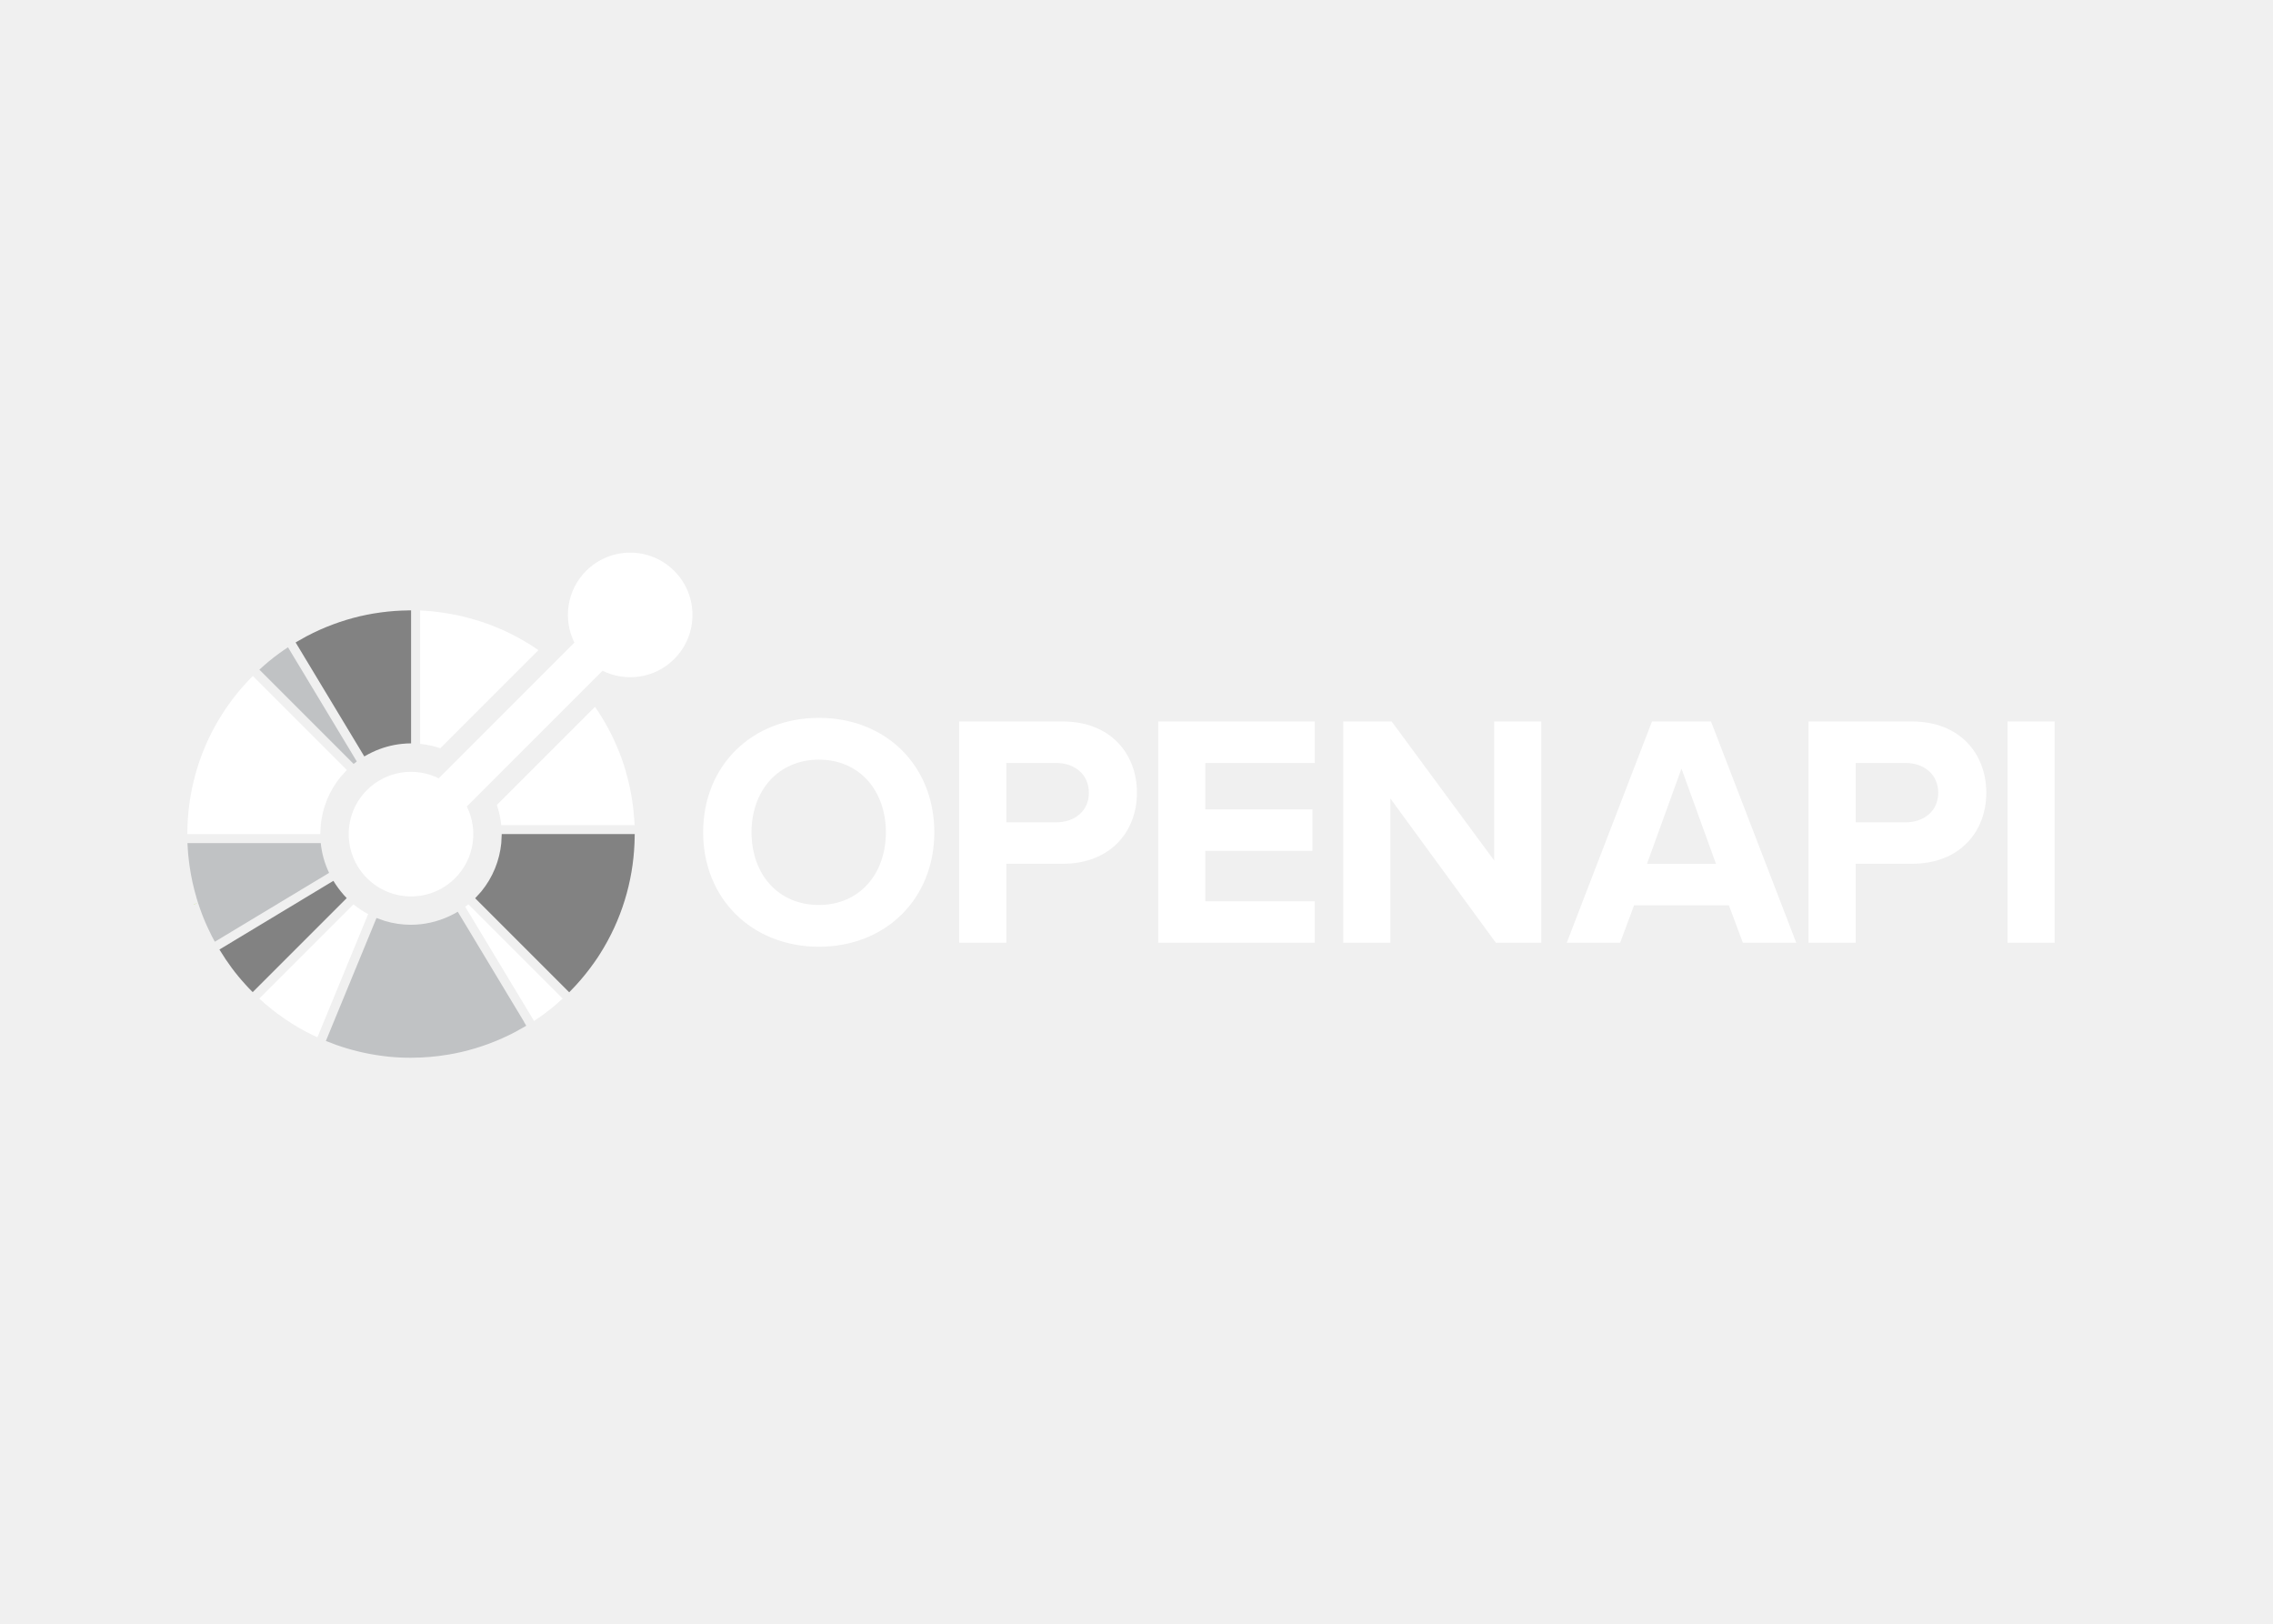
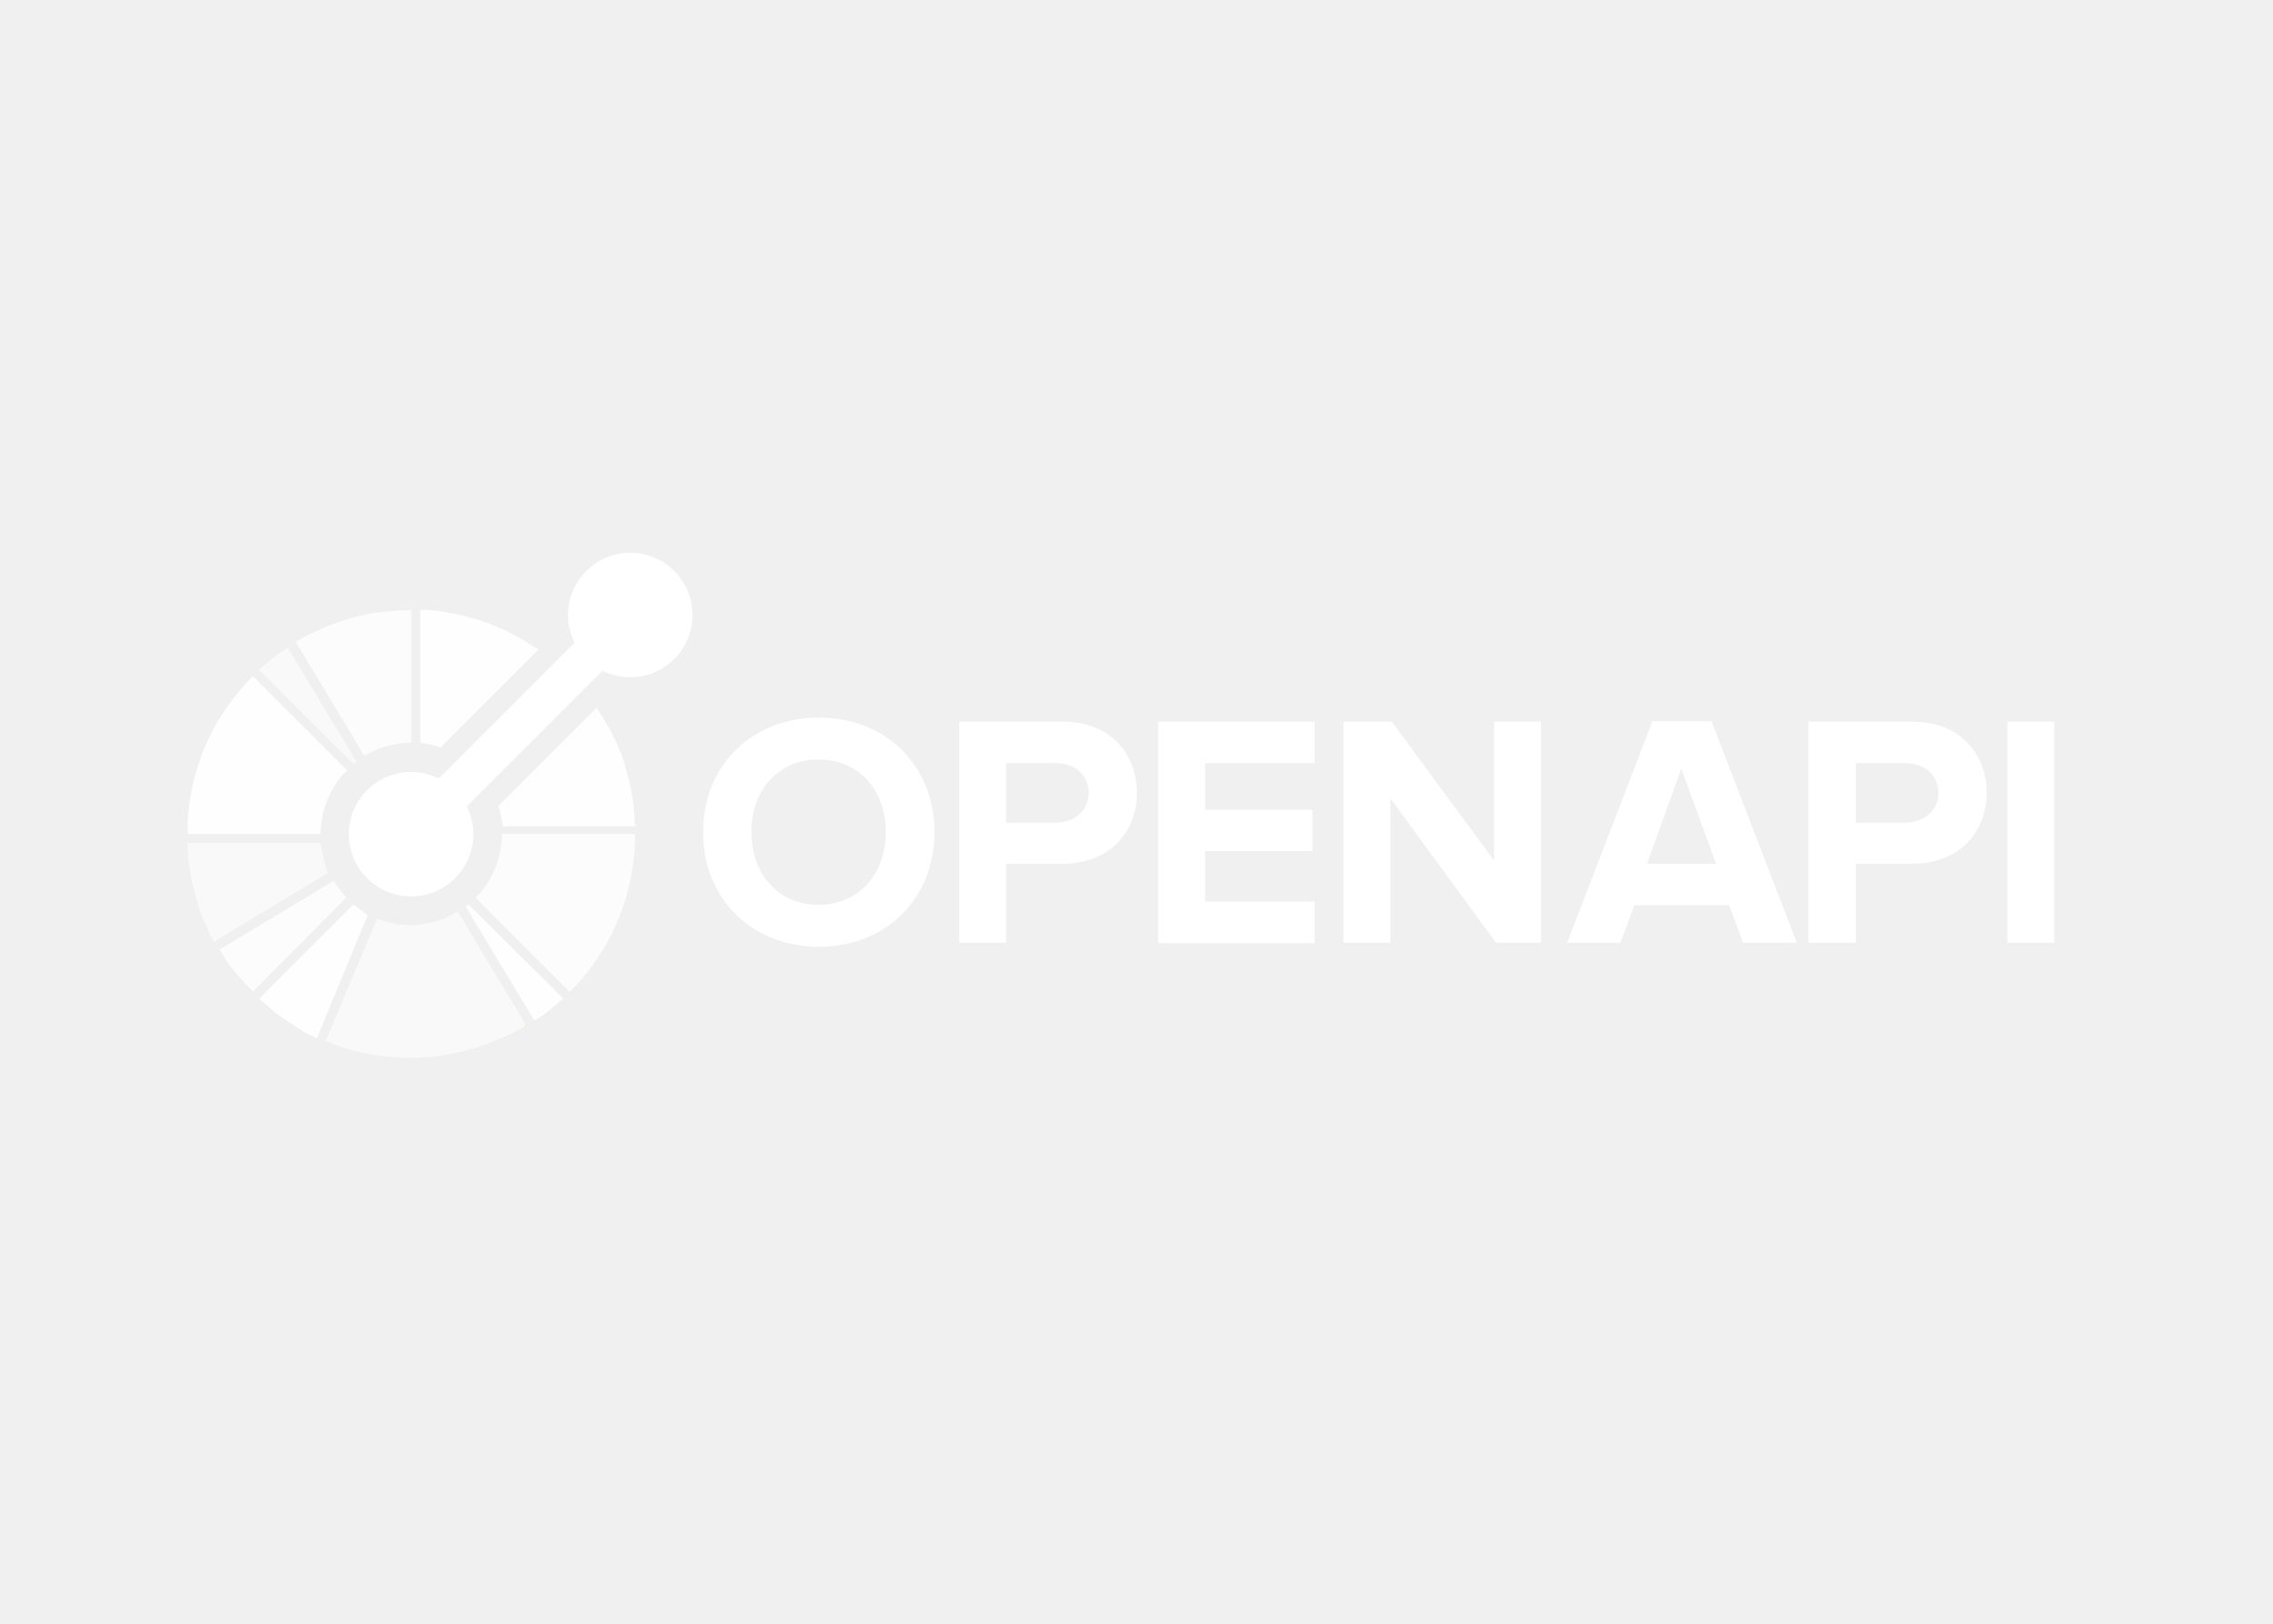
- <svg xmlns="http://www.w3.org/2000/svg" id="Layer_1" viewBox="0 0 504 360">
-   <defs>
-     <style>.cls-1{fill:#fff;}.cls-2{fill:#c0c2c4;}.cls-3{fill:#6ba43a;}.cls-4{fill:#828282;}.cls-5{fill:#93d500;}</style>
-   </defs>
+ <svg xmlns="http://www.w3.org/2000/svg" version="1.1" id="Layer_1" x="0px" y="0px" viewBox="0 0 504 360" style="enable-background:new 0 0 504 360;" xml:space="preserve">
+   <style type="text/css">
+ 	.st0{opacity:0.6;fill:#FFFFFF;}
+ 	.st1{fill:#93D500;}
+ 	.st2{opacity:0.9;fill:#FFFFFF;}
+ 	.st3{opacity:0.8;fill:#FFFFFF;}
+ 	.st4{fill:#6BA43A;}
+ 	.st5{fill:#FFFFFF;}
+ 	.st6{fill:#FFFFFF;stroke:#231F20;stroke-miterlimit:10;}
+ </style>
  <g>
    <g>
-       <path class="cls-2" d="M71.13,186.93h-29.56c0,.14,0,.29,.02,.43,.01,.28,.03,.56,.05,.83,0,.12,.01,.24,.02,.36,.02,.32,.05,.64,.08,.96,0,.07,.01,.14,.02,.22,.03,.36,.07,.71,.12,1.07,0,.04,0,.07,.01,.1,.05,.38,.1,.76,.15,1.14,0,0,0,0,0,.01,.34,2.36,.85,4.69,1.53,6.98,0,0,0,.02,0,.03,.11,.36,.22,.72,.33,1.08,0,.02,.01,.04,.02,.06s.01,.04,.02,.06c.1,.32,.21,.64,.33,.97,.03,.08,.06,.16,.09,.24,.1,.28,.2,.56,.3,.84,.05,.13,.1,.25,.14,.38,.09,.23,.18,.46,.27,.69,.07,.17,.14,.35,.21,.52,.07,.18,.15,.36,.23,.54,.09,.22,.19,.44,.29,.66,.06,.13,.12,.26,.18,.39,.12,.26,.24,.53,.37,.79,.04,.08,.08,.17,.12,.25,.14,.3,.29,.6,.44,.9,.03,.05,.05,.09,.07,.14,.17,.33,.34,.66,.52,.98,0,.01,.02,.03,.02,.04,.04,.07,.08,.13,.12,.2l25.24-15.21,.09-.06c-1-2.1-1.62-4.33-1.85-6.6Z" />
-       <polygon class="cls-5" points="42.97 200.48 42.98 200.51 43.93 200.21 42.97 200.48" />
-       <path class="cls-1" d="M78.39,200.5l-.07,.07-20.82,20.82c.11,.1,.21,.2,.32,.3,.19,.18,.39,.35,.59,.52,.1,.09,.2,.18,.3,.27,.24,.2,.47,.4,.71,.6,.06,.05,.13,.11,.19,.16,.27,.22,.54,.44,.81,.65,.03,.03,.07,.06,.1,.08,.3,.23,.59,.46,.89,.69,.01,0,.02,.02,.03,.02,1.25,.94,2.55,1.82,3.89,2.63,.05,.03,.09,.06,.14,.08,.25,.15,.51,.3,.77,.45,.16,.09,.31,.18,.47,.27,.15,.09,.3,.17,.45,.25,.27,.15,.54,.3,.81,.44,.04,.02,.07,.04,.11,.06,.76,.4,1.53,.76,2.3,1.12h0s.74-1.79,.74-1.79l10.47-25.43,.04-.09c-1.14-.61-2.24-1.33-3.27-2.18Z" />
-       <path class="cls-4" d="M76.23,198.42c-.22-.25-.44-.51-.65-.77-.19-.23-.37-.46-.54-.7-.2-.27-.39-.54-.58-.82-.19-.28-.37-.56-.54-.84l-25.27,15.23c.39,.64,.79,1.27,1.21,1.89,.01,.02,.03,.04,.04,.07h0s0,.02,.01,.02c.01,.02,.03,.04,.04,.06,0,0,0,0,0,0,.03,.05,.07,.1,.1,.15,0,0,0,0,0,0,0,0,0,0,0,0,0,0,0,0,0,0,.44,.65,.89,1.29,1.35,1.91,.01,.01,.02,.03,.03,.04,0,.01,.02,.03,.03,.04,.2,.27,.4,.54,.61,.8,.03,.03,.05,.07,.08,.1,.21,.27,.43,.54,.65,.81,.05,.06,.11,.13,.16,.19,.2,.24,.4,.48,.6,.71,.09,.1,.18,.2,.27,.3,.17,.2,.35,.39,.52,.59,.1,.11,.2,.21,.3,.32,.05,.05,.09,.1,.13,.15,.13,.14,.26,.28,.39,.42,.05,.06,.11,.11,.16,.16,.23,.24,.46,.48,.7,.72l20.85-20.85c-.24-.24-.46-.48-.68-.73Z" />
-       <path class="cls-1" d="M103.86,200.49c-.23,.19-.46,.37-.7,.54l.05,.09,15.2,25.23c.7-.46,1.4-.93,2.08-1.43,1.47-1.08,2.9-2.26,4.27-3.53l-20.82-20.82-.08-.08Z" />
-       <path class="cls-5" d="M116.5,227.55s.02-.01,.03-.02h0s-.02,.01-.03,.02h0Z" />
-       <polygon class="cls-5" points="116.48 227.56 116.49 227.56 116.49 227.56 116.48 227.56 116.48 227.56" />
-       <path class="cls-5" d="M116.53,227.53h0c.07-.04,.13-.07,.2-.11h0c-.07,.03-.13,.07-.2,.11Z" />
-       <polygon class="cls-5" points="116.49 227.56 116.5 227.55 116.5 227.55 116.49 227.56" />
-       <polygon class="cls-5" points="116.48 227.56 116.49 227.56 116.45 227.5 116.48 227.56" />
-       <path class="cls-5" d="M116.5,227.55h0s.02-.01,.03-.02h0s-.02,.01-.03,.02Z" />
-       <polygon class="cls-5" points="116.47 227.57 116.47 227.57 116.48 227.56 116.48 227.56 116.47 227.57" />
-       <polygon class="cls-5" points="116.48 227.56 116.48 227.56 116.48 227.56 116.48 227.56 116.48 227.56" />
-       <path class="cls-5" d="M116.49,227.56s0,0,0,0h0s0,0,.01,0h0s0,0,0,0Z" />
-       <path class="cls-5" d="M116.53,227.53c.07-.04,.13-.07,.2-.11-.07,.04-.13,.07-.2,.11h0Z" />
-       <polygon class="cls-5" points="116.73 227.42 116.73 227.41 116.73 227.41 116.73 227.42" />
-       <rect class="cls-5" x="116.47" y="227.57" width="0" height="0" transform="translate(-106.67 102.83) rotate(-33.69)" />
-       <polygon class="cls-5" points="116.46 227.57 116.46 227.57 116.47 227.57 116.46 227.57" />
-       <polygon class="cls-5" points="116.47 227.57 116.47 227.57 116.47 227.57 116.47 227.57 116.47 227.57 116.47 227.57" />
-       <path class="cls-2" d="M116.21,226.56l-.52-.86-14.19-23.56c-.29,.17-.58,.33-.87,.49-.3,.16-.59,.31-.9,.45-2.73,1.29-5.68,1.95-8.63,1.95-1.94,0-3.87-.28-5.74-.84-.32-.1-.63-.22-.94-.33-.31-.11-.63-.21-.94-.33l-10.46,25.41-.41,1-.35,.85h0s.05,.02,.08,.04c.03,.01,.06,.02,.09,.03h0s0,0,0,0c0,0,.01,0,.02,0,.25,.1,.5,.19,.74,.28,.31,.12,.62,.24,.93,.36,.16,.06,.32,.13,.48,.18h0s0,0,0,0c3.28,1.16,6.67,1.97,10.12,2.42,.13,.02,.27,.04,.4,.05,.14,.02,.28,.03,.42,.05,.27,.03,.53,.06,.8,.09,.07,0,.13,.01,.2,.02,.33,.03,.65,.06,.98,.08,.11,0,.22,.01,.33,.02,.29,.02,.57,.04,.86,.05,.18,0,.35,.01,.53,.02,.23,0,.45,.02,.68,.02,.33,0,.66,.01,.99,.01,.08,0,.16,0,.23,0,2.76,0,5.51-.23,8.23-.69h0s.09-.01,.14-.02c.29-.05,.58-.1,.86-.16,.16-.03,.33-.06,.49-.09,.17-.03,.34-.07,.51-.11,.28-.06,.56-.12,.84-.18,.05-.01,.1-.02,.15-.03,4.14-.97,8.14-2.46,11.9-4.44h0s0,0,0,0c.25-.13,.49-.28,.73-.41,.29-.16,.58-.32,.87-.49,.2-.12,.4-.22,.6-.34,0,0,0,0,0,0,0,0,0,0,0,0h0s0,0,0,0c0,0,0,0,0,0,0,0,0,0,0,0l-.04-.06,.04,.06s0,0,0,0h0s.02-.02,.03-.02c.07-.04,.13-.08,.2-.12h0s-.52-.86-.52-.86Z" />
-       <path class="cls-2" d="M78.41,169.37c.23-.19,.46-.37,.7-.54l-.05-.09-15.2-25.23c-.71,.46-1.4,.94-2.09,1.44-1.47,1.08-2.89,2.26-4.26,3.52l20.82,20.82,.08,.08Z" />
-       <path class="cls-1" d="M56.06,149.86c-.24,.24-.46,.48-.69,.72-.23,.24-.47,.48-.69,.72-1.54,1.67-2.94,3.41-4.21,5.22-.06,.09-.12,.17-.18,.26-.14,.21-.28,.42-.42,.62-.15,.22-.29,.44-.43,.66-.05,.08-.11,.16-.16,.24-4.79,7.51-7.36,16.03-7.7,24.63-.01,.33-.02,.67-.03,1,0,.33-.02,.67-.02,1h29.49c0-.33,.03-.67,.05-1,.02-.33,.02-.67,.05-1,.38-3.84,1.86-7.59,4.45-10.74,.21-.26,.45-.5,.67-.74,.22-.25,.43-.5,.67-.74l-20.85-20.85Z" />
-       <path class="cls-1" d="M116.9,142.54s-.08-.05-.12-.07c-.26-.16-.52-.31-.78-.47-.15-.09-.3-.17-.46-.26-.15-.09-.31-.17-.46-.26-.27-.15-.53-.29-.8-.43-.04-.02-.08-.04-.13-.07-1.73-.9-3.5-1.7-5.32-2.39-.05-.02-.09-.04-.14-.05-.39-.15-.79-.29-1.19-.43-3.22-1.12-6.55-1.91-9.94-2.36-.14-.02-.28-.04-.41-.06-.14-.02-.28-.03-.41-.05-.27-.03-.53-.06-.8-.09-.07,0-.15-.01-.22-.02-.32-.03-.64-.06-.95-.08-.12,0-.25-.02-.37-.02-.27-.02-.55-.04-.82-.05-.15,0-.29-.01-.43-.02v29.44s0,.12,0,.12c1.52,.16,3.02,.48,4.48,.97l21.75-21.75c-.81-.56-1.62-1.1-2.46-1.61Z" />
-       <rect class="cls-3" x="65.8" y="142.37" width="0" height="1" transform="translate(-64.29 54.44) rotate(-31.07)" />
-       <polygon class="cls-3" points="65.54 142.44 65.54 142.45 65.54 142.45 65.54 142.44" />
-       <path class="cls-4" d="M90.14,135.35c-.33,0-.67,0-1,.02-2.09,.08-4.17,.3-6.23,.64-.05,0-.09,.01-.14,.02-.29,.05-.58,.1-.86,.16-.16,.03-.33,.06-.49,.09-.17,.03-.34,.07-.51,.11-.28,.06-.56,.12-.84,.18h0c-.05,.01-.1,.02-.15,.03-4.14,.97-8.14,2.46-11.9,4.44,0,0,0,0,0,0h0c-.25,.13-.48,.28-.73,.41-.29,.16-.58,.33-.87,.49-.22,.12-.43,.24-.65,.37,0,0,0,0,0,0,0,0,0,0,0,0-.01,0-.03,.02-.05,.03-.06,.03-.11,.06-.17,.1h0s.52,.86,.52,.86h0l14.71,24.41c.29-.17,.58-.33,.87-.49,.3-.16,.59-.31,.9-.45,2.1-1,4.33-1.62,6.6-1.85,.33-.03,.67-.06,1-.08,.33-.02,.67-.03,1-.03v-29.49c-.33,0-.67,.01-1,.02Z" />
-       <path class="cls-1" d="M140.68,182.49c-.01-.26-.03-.53-.05-.79,0-.13-.02-.26-.03-.4-.02-.31-.05-.62-.08-.93,0-.08-.01-.16-.02-.24-.03-.35-.07-.7-.11-1.04,0-.03,0-.06-.01-.08,0-.01,0-.03,0-.04-.05-.38-.1-.75-.15-1.12,0-.01,0-.02,0-.03-.34-2.35-.85-4.68-1.52-6.97,0-.02,0-.03-.01-.04-.11-.36-.22-.71-.33-1.06-.02-.05-.03-.09-.04-.14-.1-.32-.21-.64-.32-.95-.03-.09-.06-.17-.09-.26-.1-.27-.2-.55-.3-.82-.05-.13-.1-.26-.15-.39-.09-.23-.18-.45-.27-.68-.07-.18-.14-.36-.22-.53-.07-.18-.15-.35-.22-.53-.1-.22-.2-.45-.29-.67-.06-.13-.11-.25-.17-.38-.12-.27-.25-.53-.37-.8-.04-.08-.08-.16-.12-.24-.15-.3-.3-.61-.45-.91-.02-.04-.04-.08-.07-.13-.17-.33-.34-.66-.52-.99,0-.01-.01-.02-.02-.04-.86-1.58-1.8-3.11-2.82-4.58l-21.76,21.76c.5,1.46,.82,2.96,.97,4.48h29.56c0-.15,0-.29-.02-.44Z" />
-       <path class="cls-4" d="M111.25,184.93c0,.33-.03,.67-.05,1-.02,.33-.02,.67-.05,1-.38,3.84-1.86,7.59-4.45,10.74-.21,.26-.45,.5-.67,.74-.22,.25-.43,.5-.67,.74l20.85,20.85c.24-.24,.46-.48,.69-.72,.23-.24,.47-.48,.69-.72,1.54-1.67,2.95-3.42,4.22-5.24,.05-.07,.1-.14,.15-.21,.16-.22,.31-.45,.46-.67,.13-.2,.27-.4,.4-.61,.06-.1,.13-.2,.19-.3,4.78-7.51,7.34-16.02,7.68-24.61,.01-.33,.02-.67,.03-1,0-.33,.02-.67,.02-1h-29.49Z" />
+       <path class="st0" d="M71.1,186.9H71l-29.4,0c0,0.1,0,0.3,0,0.4c0,0.3,0,0.6,0,0.8c0,0.1,0,0.2,0,0.4c0,0.3,0.1,0.6,0.1,1    c0,0.1,0,0.1,0,0.2c0,0.4,0.1,0.7,0.1,1.1c0,0,0,0.1,0,0.1c0,0.4,0.1,0.8,0.2,1.1c0,0,0,0,0,0c0.3,2.4,0.8,4.7,1.5,7c0,0,0,0,0,0    c0.1,0.4,0.2,0.7,0.3,1.1c0,0,0,0,0,0.1s0,0,0,0.1c0.1,0.3,0.2,0.6,0.3,1c0,0.1,0.1,0.2,0.1,0.2c0.1,0.3,0.2,0.6,0.3,0.8    c0,0.1,0.1,0.3,0.1,0.4c0.1,0.2,0.2,0.5,0.3,0.7c0.1,0.2,0.1,0.3,0.2,0.5c0.1,0.2,0.2,0.4,0.2,0.5c0.1,0.2,0.2,0.4,0.3,0.7    c0.1,0.1,0.1,0.3,0.2,0.4c0.1,0.3,0.2,0.5,0.4,0.8c0,0.1,0.1,0.2,0.1,0.3c0.1,0.3,0.3,0.6,0.4,0.9c0,0,0,0.1,0.1,0.1    c0.2,0.3,0.3,0.7,0.5,1c0,0,0,0,0,0c0,0.1,0.1,0.1,0.1,0.2l25.2-15.2l0.1-0.1C72,191.4,71.4,189.2,71.1,186.9z" />
+       <polygon class="st1" points="43,200.5 43,200.5 43.9,200.2   " />
+       <path class="st2" d="M78.4,200.5L78.4,200.5l-20.9,20.9c0.1,0.1,0.2,0.2,0.3,0.3c0.2,0.2,0.4,0.4,0.6,0.5c0.1,0.1,0.2,0.2,0.3,0.3    c0.2,0.2,0.5,0.4,0.7,0.6c0.1,0.1,0.1,0.1,0.2,0.2c0.3,0.2,0.5,0.4,0.8,0.7c0,0,0.1,0.1,0.1,0.1c0.3,0.2,0.6,0.5,0.9,0.7    c0,0,0,0,0,0c1.3,0.9,2.6,1.8,3.9,2.6c0,0,0.1,0.1,0.1,0.1c0.3,0.2,0.5,0.3,0.8,0.5c0.2,0.1,0.3,0.2,0.5,0.3    c0.1,0.1,0.3,0.2,0.4,0.3c0.3,0.1,0.5,0.3,0.8,0.4c0,0,0.1,0,0.1,0.1c0.8,0.4,1.5,0.8,2.3,1.1l0,0l0.7-1.8l10.5-25.4l0-0.1    C80.5,202.1,79.4,201.3,78.4,200.5z" />
+       <path class="st3" d="M76.2,198.4c-0.2-0.3-0.4-0.5-0.6-0.8c-0.2-0.2-0.4-0.5-0.5-0.7c-0.2-0.3-0.4-0.5-0.6-0.8    c-0.2-0.3-0.4-0.6-0.5-0.8l-25.3,15.2c0.4,0.6,0.8,1.3,1.2,1.9c0,0,0,0,0,0.1l0,0c0,0,0,0,0,0c0,0,0,0,0,0.1c0,0,0,0,0,0    c0,0,0.1,0.1,0.1,0.1c0,0,0,0,0,0c0,0,0,0,0,0c0,0,0,0,0,0c0.4,0.6,0.9,1.3,1.4,1.9c0,0,0,0,0,0c0,0,0,0,0,0    c0.2,0.3,0.4,0.5,0.6,0.8c0,0,0.1,0.1,0.1,0.1c0.2,0.3,0.4,0.5,0.7,0.8c0.1,0.1,0.1,0.1,0.2,0.2c0.2,0.2,0.4,0.5,0.6,0.7    c0.1,0.1,0.2,0.2,0.3,0.3c0.2,0.2,0.3,0.4,0.5,0.6c0.1,0.1,0.2,0.2,0.3,0.3c0,0,0.1,0.1,0.1,0.1c0.1,0.1,0.3,0.3,0.4,0.4    c0.1,0.1,0.1,0.1,0.2,0.2c0.2,0.2,0.5,0.5,0.7,0.7l20.8-20.9C76.7,198.9,76.4,198.7,76.2,198.4z" />
+       <path class="st2" d="M103.9,200.5c-0.2,0.2-0.5,0.4-0.7,0.5l0.1,0.1l15.2,25.2c0.7-0.5,1.4-0.9,2.1-1.4c1.5-1.1,2.9-2.3,4.3-3.5    L103.9,200.5L103.9,200.5z" />
+       <path class="st1" d="M116.5,227.6C116.5,227.5,116.5,227.5,116.5,227.6L116.5,227.6C116.5,227.5,116.5,227.5,116.5,227.6    L116.5,227.6z" />
+       <polygon class="st1" points="116.5,227.6 116.5,227.6 116.5,227.6 116.5,227.6   " />
+       <path class="st1" d="M116.5,227.5L116.5,227.5c0.1,0,0.1-0.1,0.2-0.1l0,0C116.7,227.5,116.6,227.5,116.5,227.5z" />
+       <polygon class="st1" points="116.5,227.6 116.5,227.6 116.5,227.6   " />
+       <polygon class="st1" points="116.5,227.6 116.5,227.6 116.4,227.5   " />
+       <path class="st1" d="M116.5,227.6L116.5,227.6C116.5,227.5,116.5,227.5,116.5,227.6L116.5,227.6    C116.5,227.5,116.5,227.5,116.5,227.6z" />
+       <polygon class="st1" points="116.5,227.6 116.5,227.6 116.5,227.6 116.5,227.6   " />
+       <polygon class="st1" points="116.5,227.6 116.5,227.6 116.5,227.6 116.5,227.6   " />
+       <path class="st1" d="M116.5,227.6C116.5,227.6,116.5,227.6,116.5,227.6L116.5,227.6C116.5,227.6,116.5,227.6,116.5,227.6    L116.5,227.6C116.5,227.6,116.5,227.6,116.5,227.6z" />
+       <path class="st1" d="M116.5,227.5c0.1,0,0.1-0.1,0.2-0.1C116.7,227.5,116.6,227.5,116.5,227.5L116.5,227.5z" />
+       <polygon class="st1" points="116.7,227.4 116.7,227.4 116.7,227.4   " />
+       <rect x="116.5" y="227.6" transform="matrix(0.8321 -0.5547 0.5547 0.8321 -106.6705 102.8268)" class="st1" width="0" height="0" />
+       <polygon class="st1" points="116.5,227.6 116.5,227.6 116.5,227.6   " />
+       <polygon class="st1" points="116.5,227.6 116.5,227.6 116.5,227.6 116.5,227.6 116.5,227.6   " />
+       <path class="st0" d="M116.2,226.6l-0.5-0.9l-14.2-23.6c-0.3,0.2-0.6,0.3-0.9,0.5c-0.3,0.2-0.6,0.3-0.9,0.5c-2.7,1.3-5.7,2-8.6,2    c-1.9,0-3.9-0.3-5.7-0.8c-0.3-0.1-0.6-0.2-0.9-0.3c-0.3-0.1-0.6-0.2-0.9-0.3L73,228.9l-0.4,1l-0.4,0.9l0,0c0,0,0.1,0,0.1,0    c0,0,0.1,0,0.1,0l0,0c0,0,0,0,0,0c0,0,0,0,0,0c0.2,0.1,0.5,0.2,0.7,0.3c0.3,0.1,0.6,0.2,0.9,0.4c0.2,0.1,0.3,0.1,0.5,0.2l0,0l0,0    c3.3,1.2,6.7,2,10.1,2.4c0.1,0,0.3,0,0.4,0.1c0.1,0,0.3,0,0.4,0c0.3,0,0.5,0.1,0.8,0.1c0.1,0,0.1,0,0.2,0c0.3,0,0.7,0.1,1,0.1    c0.1,0,0.2,0,0.3,0c0.3,0,0.6,0,0.9,0.1c0.2,0,0.3,0,0.5,0c0.2,0,0.5,0,0.7,0c0.3,0,0.7,0,1,0c0.1,0,0.2,0,0.2,0    c2.8,0,5.5-0.2,8.2-0.7h0c0,0,0.1,0,0.1,0c0.3-0.1,0.6-0.1,0.9-0.2c0.2,0,0.3-0.1,0.5-0.1c0.2,0,0.3-0.1,0.5-0.1    c0.3-0.1,0.6-0.1,0.8-0.2c0.1,0,0.1,0,0.2,0c4.1-1,8.1-2.5,11.9-4.4l0,0l0,0c0.2-0.1,0.5-0.3,0.7-0.4c0.3-0.2,0.6-0.3,0.9-0.5    c0.2-0.1,0.4-0.2,0.6-0.3c0,0,0,0,0,0c0,0,0,0,0,0c0,0,0,0,0,0l0,0c0,0,0,0,0,0c0,0,0,0,0,0l0-0.1l0,0.1c0,0,0,0,0,0c0,0,0,0,0,0    c0,0,0,0,0,0c0.1,0,0.1-0.1,0.2-0.1l0,0L116.2,226.6z" />
+       <path class="st0" d="M78.4,169.4c0.2-0.2,0.5-0.4,0.7-0.5l-0.1-0.1l-15.2-25.2c-0.7,0.5-1.4,0.9-2.1,1.4c-1.5,1.1-2.9,2.3-4.3,3.5    L78.4,169.4L78.4,169.4z" />
+       <path class="st2" d="M56.1,149.9c-0.2,0.2-0.5,0.5-0.7,0.7c-0.2,0.2-0.5,0.5-0.7,0.7c-1.5,1.7-2.9,3.4-4.2,5.2    c-0.1,0.1-0.1,0.2-0.2,0.3c-0.1,0.2-0.3,0.4-0.4,0.6c-0.1,0.2-0.3,0.4-0.4,0.7c-0.1,0.1-0.1,0.2-0.2,0.2c-4.8,7.5-7.4,16-7.7,24.6    c0,0.3,0,0.7,0,1c0,0.3,0,0.7,0,1l29.5,0c0-0.3,0-0.7,0-1c0-0.3,0-0.7,0.1-1c0.4-3.8,1.9-7.6,4.4-10.7c0.2-0.3,0.4-0.5,0.7-0.7    c0.2-0.2,0.4-0.5,0.7-0.7L56.1,149.9z" />
+       <path class="st2" d="M116.9,142.5c0,0-0.1,0-0.1-0.1c-0.3-0.2-0.5-0.3-0.8-0.5c-0.2-0.1-0.3-0.2-0.5-0.3c-0.2-0.1-0.3-0.2-0.5-0.3    c-0.3-0.1-0.5-0.3-0.8-0.4c0,0-0.1,0-0.1-0.1c-1.7-0.9-3.5-1.7-5.3-2.4c0,0-0.1,0-0.1-0.1c-0.4-0.1-0.8-0.3-1.2-0.4    c-3.2-1.1-6.6-1.9-9.9-2.4c-0.1,0-0.3,0-0.4-0.1c-0.1,0-0.3,0-0.4,0c-0.3,0-0.5-0.1-0.8-0.1c-0.1,0-0.1,0-0.2,0    c-0.3,0-0.6-0.1-1-0.1c-0.1,0-0.2,0-0.4,0c-0.3,0-0.5,0-0.8,0c-0.1,0-0.3,0-0.4,0l0,29.4v0.1c1.5,0.2,3,0.5,4.5,1l21.8-21.8    C118.6,143.6,117.7,143,116.9,142.5z" />
+       <rect x="65.8" y="142.4" transform="matrix(0.8566 -0.516 0.516 0.8566 -64.2876 54.4446)" class="st4" width="0" height="1" />
+       <polygon class="st4" points="65.5,142.4 65.5,142.4 65.5,142.4   " />
+       <path class="st3" d="M90.1,135.3c-0.3,0-0.7,0-1,0c-2.1,0.1-4.2,0.3-6.2,0.6c0,0-0.1,0-0.1,0c-0.3,0-0.6,0.1-0.9,0.2    c-0.2,0-0.3,0.1-0.5,0.1c-0.2,0-0.3,0.1-0.5,0.1c-0.3,0.1-0.6,0.1-0.8,0.2h0c-0.1,0-0.1,0-0.2,0c-4.1,1-8.1,2.5-11.9,4.4    c0,0,0,0,0,0l0,0c-0.2,0.1-0.5,0.3-0.7,0.4c-0.3,0.2-0.6,0.3-0.9,0.5c-0.2,0.1-0.4,0.2-0.6,0.4c0,0,0,0,0,0c0,0,0,0,0,0    c0,0,0,0,0,0c-0.1,0-0.1,0.1-0.2,0.1l0,0l0.5,0.9h0l14.7,24.4c0.3-0.2,0.6-0.3,0.9-0.5c0.3-0.2,0.6-0.3,0.9-0.5    c2.1-1,4.3-1.6,6.6-1.8c0.3,0,0.7-0.1,1-0.1c0.3,0,0.7,0,1,0l0-29.5C90.8,135.3,90.5,135.3,90.1,135.3z" />
+       <path class="st2" d="M140.7,182.5c0-0.3,0-0.5,0-0.8c0-0.1,0-0.3,0-0.4c0-0.3,0-0.6-0.1-0.9c0-0.1,0-0.2,0-0.2    c0-0.3-0.1-0.7-0.1-1c0,0,0-0.1,0-0.1c0,0,0,0,0,0c0-0.4-0.1-0.7-0.1-1.1c0,0,0,0,0,0c-0.3-2.4-0.8-4.7-1.5-7c0,0,0,0,0,0    c-0.1-0.4-0.2-0.7-0.3-1.1c0,0,0-0.1,0-0.1c-0.1-0.3-0.2-0.6-0.3-1c0-0.1-0.1-0.2-0.1-0.3c-0.1-0.3-0.2-0.5-0.3-0.8    c0-0.1-0.1-0.3-0.1-0.4c-0.1-0.2-0.2-0.5-0.3-0.7c-0.1-0.2-0.1-0.4-0.2-0.5c-0.1-0.2-0.1-0.4-0.2-0.5c-0.1-0.2-0.2-0.4-0.3-0.7    c-0.1-0.1-0.1-0.3-0.2-0.4c-0.1-0.3-0.2-0.5-0.4-0.8c0-0.1-0.1-0.2-0.1-0.2c-0.1-0.3-0.3-0.6-0.4-0.9c0,0,0-0.1-0.1-0.1    c-0.2-0.3-0.3-0.7-0.5-1c0,0,0,0,0,0c-0.9-1.6-1.8-3.1-2.8-4.6l-21.8,21.8c0.5,1.5,0.8,3,1,4.5h0.1h29.4    C140.7,182.8,140.7,182.6,140.7,182.5z" />
+       <path class="st3" d="M111.3,184.9c0,0.3,0,0.7,0,1c0,0.3,0,0.7-0.1,1c-0.4,3.8-1.9,7.6-4.4,10.7c-0.2,0.3-0.4,0.5-0.7,0.7    c-0.2,0.2-0.4,0.5-0.7,0.7l20.9,20.9c0.2-0.2,0.5-0.5,0.7-0.7c0.2-0.2,0.5-0.5,0.7-0.7c1.5-1.7,3-3.4,4.2-5.2    c0.1-0.1,0.1-0.1,0.1-0.2c0.2-0.2,0.3-0.4,0.5-0.7c0.1-0.2,0.3-0.4,0.4-0.6c0.1-0.1,0.1-0.2,0.2-0.3c4.8-7.5,7.3-16,7.7-24.6    c0-0.3,0-0.7,0-1c0-0.3,0-0.7,0-1H111.3z" />
    </g>
-     <path class="cls-1" d="M149.5,126.57c-5.39-5.39-14.14-5.39-19.54,0-4.3,4.3-5.16,10.74-2.6,15.9l-30.09,30.09c-5.17-2.56-11.6-1.7-15.9,2.6-5.4,5.39-5.39,14.14,0,19.54,5.4,5.4,14.14,5.39,19.54,0,4.3-4.3,5.16-10.74,2.6-15.9l30.09-30.09c5.17,2.56,11.6,1.7,15.9-2.6,5.39-5.39,5.39-14.14,0-19.54Z" />
+     <path class="st5" d="M149.5,126.6c-5.4-5.4-14.1-5.4-19.5,0c-4.3,4.3-5.2,10.7-2.6,15.9l-30.1,30.1c-5.2-2.6-11.6-1.7-15.9,2.6   c-5.4,5.4-5.4,14.1,0,19.5c5.4,5.4,14.1,5.4,19.5,0c4.3-4.3,5.2-10.7,2.6-15.9l30.1-30.1c5.2,2.6,11.6,1.7,15.9-2.6   C154.9,140.7,154.9,132,149.5,126.6z" />
  </g>
  <g>
-     <path class="cls-1" d="M155.91,184.53c0-14.78,10.81-25.37,25.67-25.37s25.59,10.59,25.59,25.37-10.81,25.37-25.59,25.37-25.67-10.59-25.67-25.37Zm40.52,0c0-9.19-5.81-16.11-14.86-16.11s-14.93,6.91-14.93,16.11,5.81,16.11,14.93,16.11,14.86-6.99,14.86-16.11Z" />
-     <path class="cls-1" d="M212.68,209.02v-49.06h22.95c10.66,0,16.47,7.21,16.47,15.81s-5.88,15.74-16.47,15.74h-12.5v17.5h-10.44Zm28.76-33.24c0-4.12-3.16-6.62-7.28-6.62h-11.03v13.16h11.03c4.12,0,7.28-2.5,7.28-6.55Z" />
-     <path class="cls-1" d="M256.81,209.02v-49.06h34.72v9.19h-24.27v10.3h23.76v9.19h-23.76v11.18h24.27v9.19h-34.72Z" />
-     <path class="cls-1" d="M331.68,209.02l-23.39-31.99v31.99h-10.45v-49.06h10.74l22.73,30.82v-30.82h10.44v49.06h-10.08Z" />
-     <path class="cls-1" d="M386.45,209.02l-3.09-8.31h-21.03l-3.09,8.31h-11.84l18.9-49.06h13.09l18.9,49.06h-11.84Zm-13.61-38.61l-7.65,21.11h15.3l-7.65-21.11Z" />
-     <path class="cls-1" d="M401.01,209.02v-49.06h22.95c10.66,0,16.47,7.21,16.47,15.81s-5.89,15.74-16.47,15.74h-12.5v17.5h-10.44Zm28.76-33.24c0-4.12-3.16-6.62-7.28-6.62h-11.03v13.16h11.03c4.12,0,7.28-2.5,7.28-6.55Z" />
-     <path class="cls-1" d="M445.14,209.02v-49.06h10.44v49.06h-10.44Z" />
+     <path class="st5" d="M155.9,184.5c0-14.8,10.8-25.4,25.7-25.4c14.8,0,25.6,10.6,25.6,25.4c0,14.8-10.8,25.4-25.6,25.4   C166.7,209.9,155.9,199.3,155.9,184.5z M196.4,184.5c0-9.2-5.8-16.1-14.9-16.1c-9.1,0-14.9,6.9-14.9,16.1c0,9.1,5.8,16.1,14.9,16.1   C190.6,200.6,196.4,193.6,196.4,184.5z" />
+     <path class="st5" d="M212.7,209V160h22.9c10.7,0,16.5,7.2,16.5,15.8c0,8.5-5.9,15.7-16.5,15.7h-12.5V209H212.7z M241.4,175.8   c0-4.1-3.2-6.6-7.3-6.6h-11v13.2h11C238.3,182.3,241.4,179.8,241.4,175.8z" />
+     <path class="st5" d="M256.8,209V160h34.7v9.2h-24.3v10.3H291v9.2h-23.8v11.2h24.3v9.2H256.8z" />
+     <path class="st5" d="M331.7,209l-23.4-32v32h-10.4V160h10.7l22.7,30.8V160h10.4V209H331.7z" />
+     <path class="st5" d="M386.5,209l-3.1-8.3h-21l-3.1,8.3h-11.8l18.9-49.1h13.1l18.9,49.1H386.5z M372.8,170.4l-7.6,21.1h15.3   L372.8,170.4z" />
+     <path class="st5" d="M401,209V160H424c10.7,0,16.5,7.2,16.5,15.8c0,8.5-5.9,15.7-16.5,15.7h-12.5V209H401z M429.8,175.8   c0-4.1-3.2-6.6-7.3-6.6h-11v13.2h11C426.6,182.3,429.8,179.8,429.8,175.8z" />
+     <path class="st5" d="M445.1,209V160h10.4V209H445.1z" />
  </g>
+   <rect x="655.7" y="94.9" class="st6" width="5.3" height="0" />
</svg>
